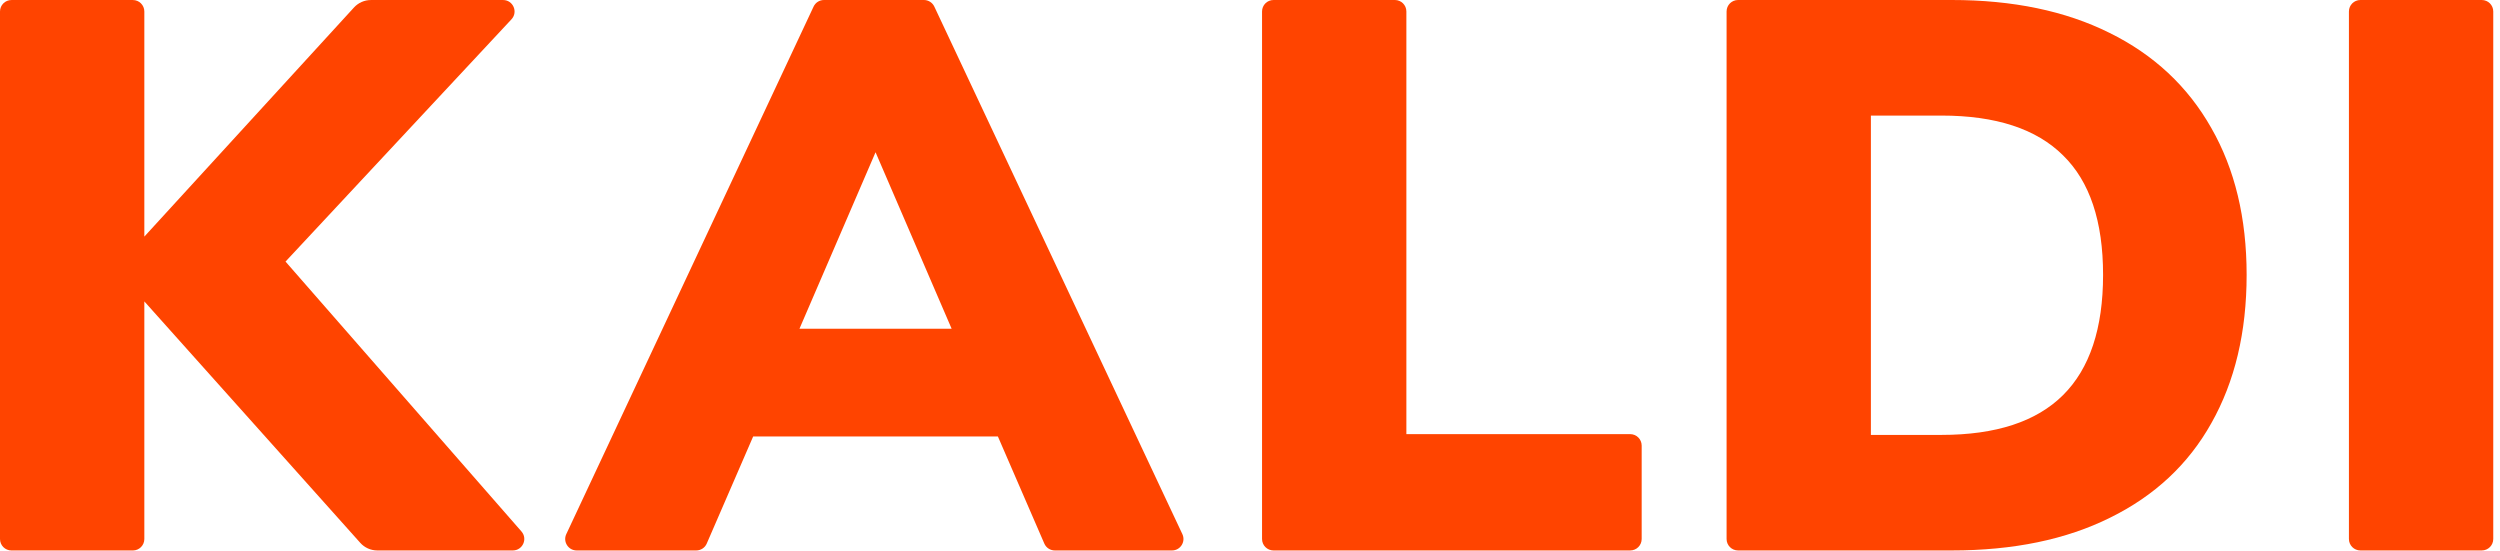
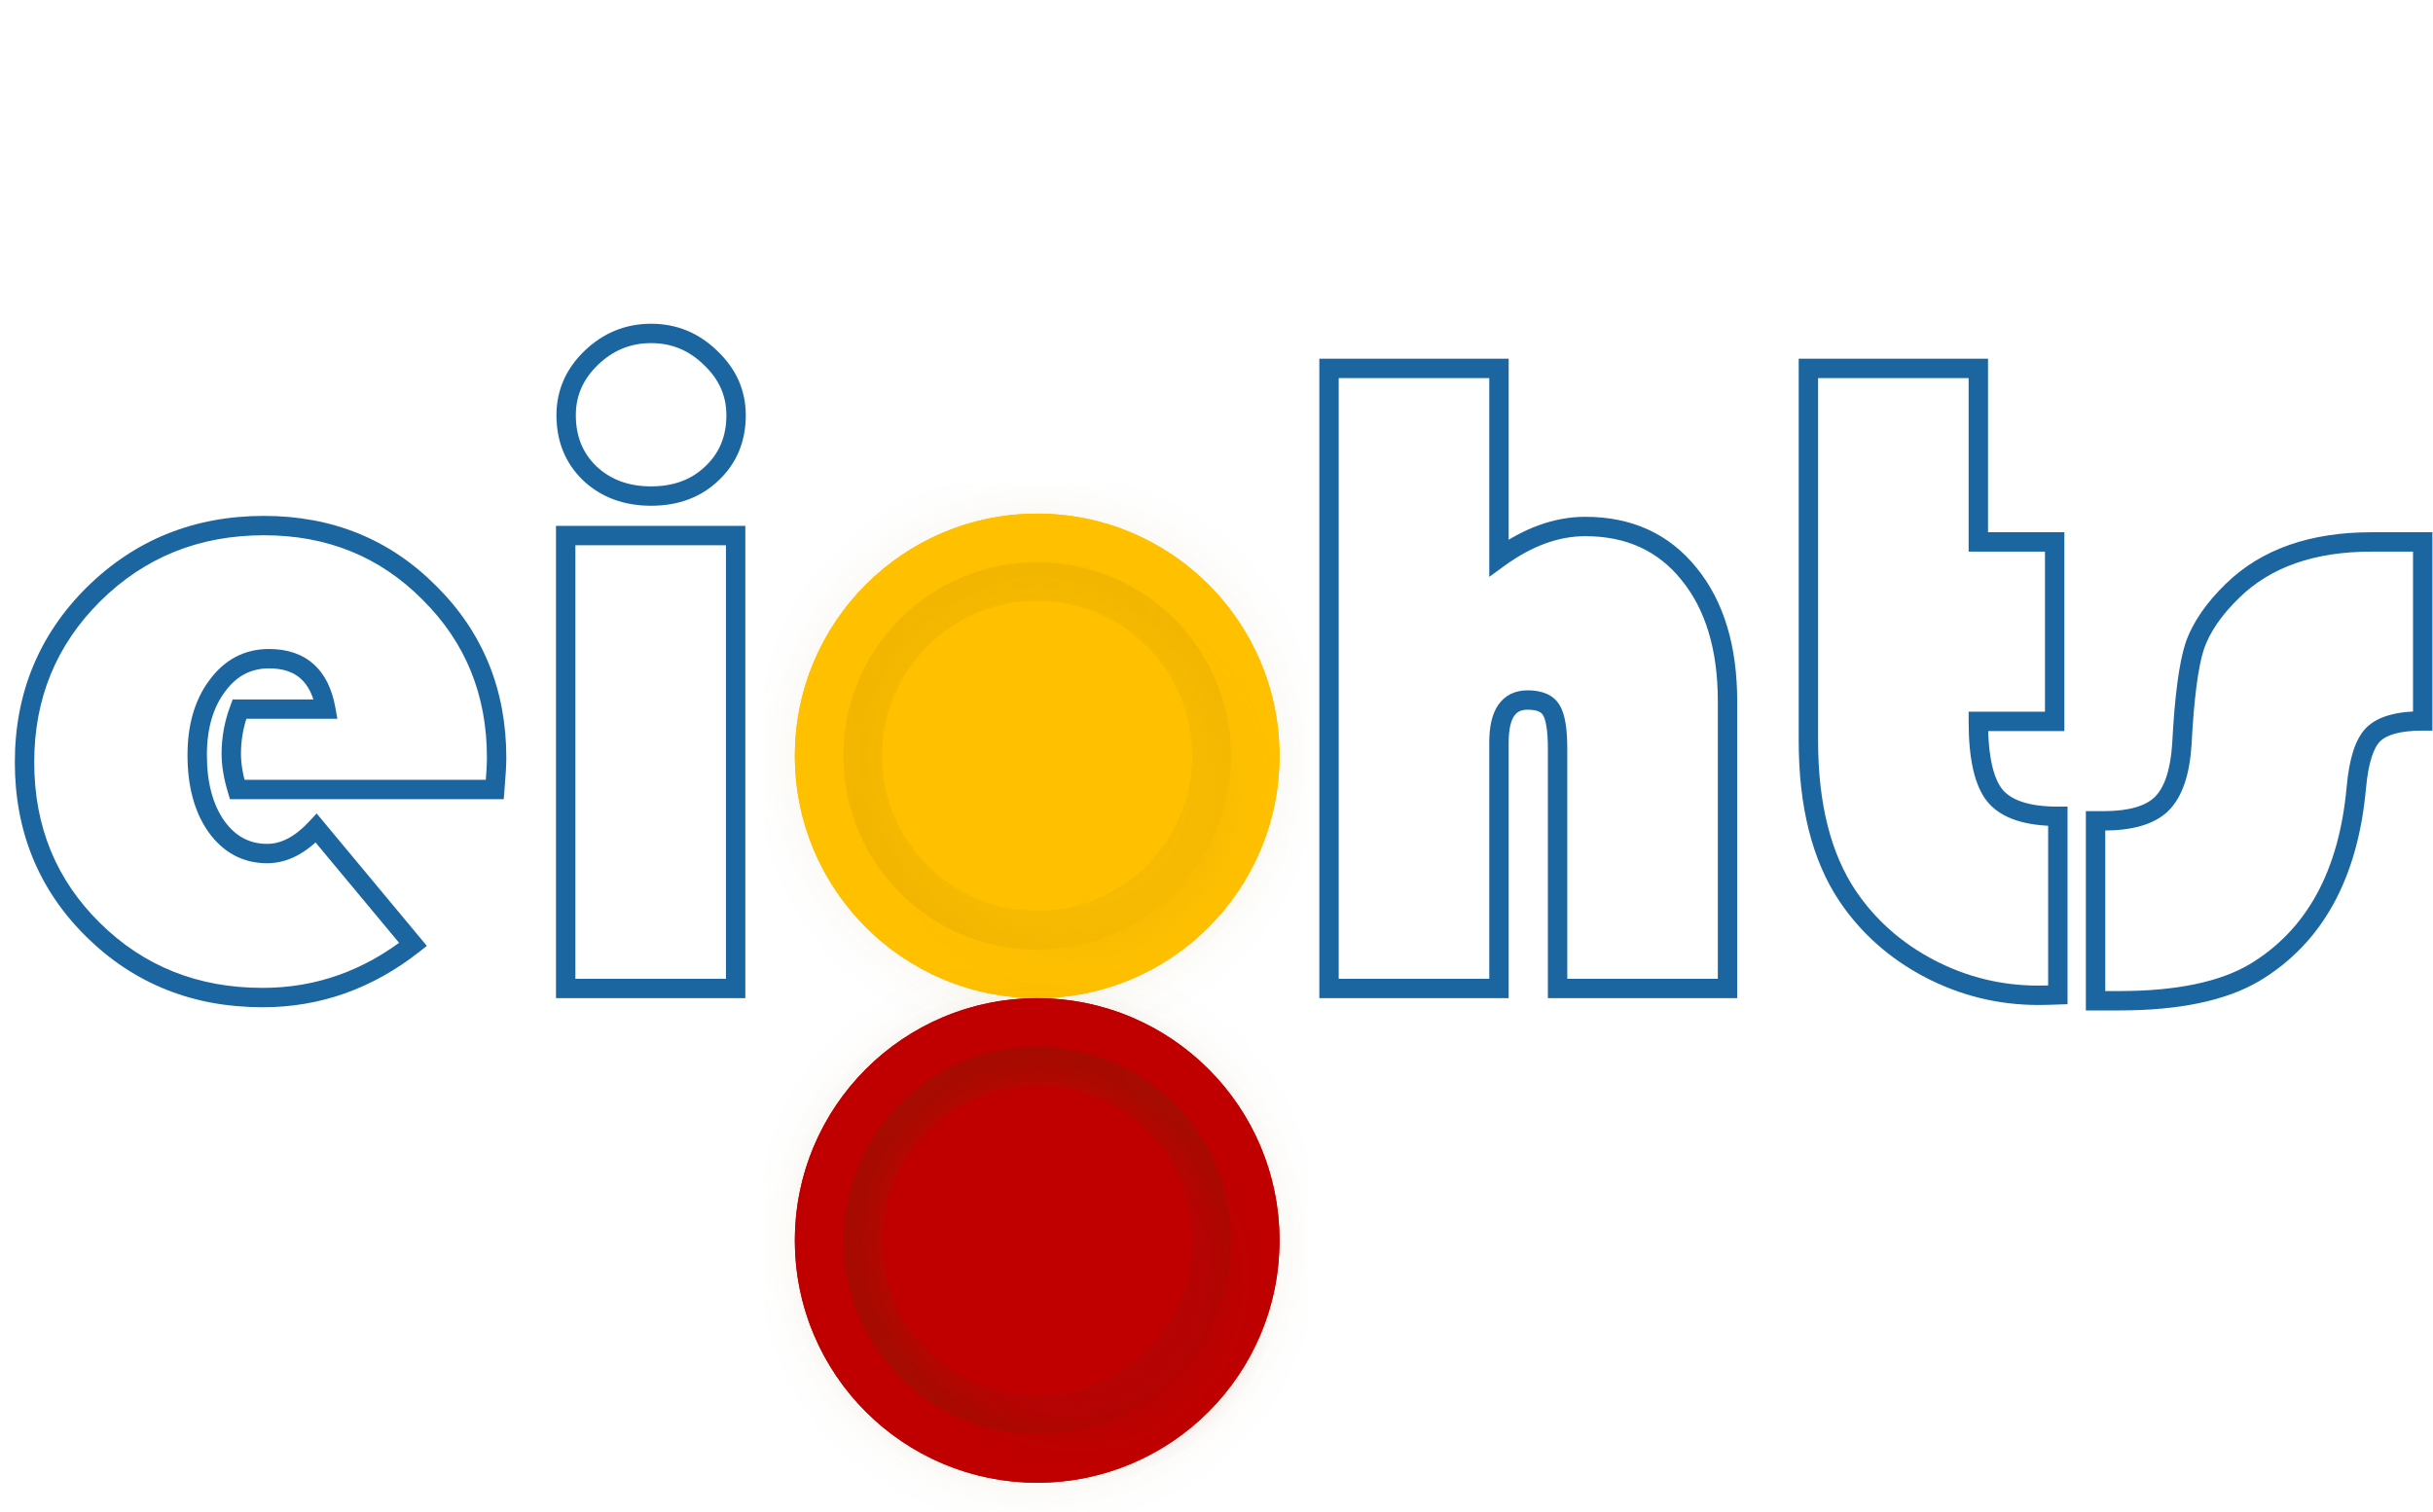
- <svg xmlns="http://www.w3.org/2000/svg" xmlns:xlink="http://www.w3.org/1999/xlink" viewBox="0 0 109 24">
-   <g transform="translate(-1470)">
-     <g style="mix-blend-mode:normal" transform="translate(1470)" fill="#f40">
-       <use xlink:href="#b" style="mix-blend-mode:normal" />
-       <use xlink:href="#c" style="mix-blend-mode:normal" />
-       <use xlink:href="#d" style="mix-blend-mode:normal" />
-       <use xlink:href="#e" style="mix-blend-mode:normal" />
-       <use xlink:href="#f" style="mix-blend-mode:normal" />
-     </g>
+ <svg xmlns="http://www.w3.org/2000/svg" width="251" height="156" viewBox="0 0 251 156" fill="none">
+   <path d="M51.047 81.469V82.469H51.967L52.043 81.552L51.047 81.469ZM24.469 81.469L23.512 81.758L23.726 82.469H24.469V81.469ZM24.703 73.172V72.172H24.01L23.767 72.821L24.703 73.172ZM33.609 73.172V74.172H34.806L34.593 72.995L33.609 73.172ZM22.406 70.781L23.208 71.379L23.213 71.373L22.406 70.781ZM22.312 85.266L21.493 85.839L21.5 85.848L22.312 85.266ZM32.625 85.453L33.394 84.814L32.666 83.939L31.892 84.773L32.625 85.453ZM42.609 97.453L43.227 98.24L44.036 97.604L43.378 96.814L42.609 97.453ZM9.656 61.312L8.954 60.601L8.951 60.603L9.656 61.312ZM44.297 61.172L43.587 61.877L43.592 61.881L44.297 61.172ZM51.047 80.469H24.469V82.469H51.047V80.469ZM25.426 81.179C25.041 79.907 24.859 78.772 24.859 77.766H22.859C22.859 79.009 23.084 80.343 23.512 81.758L25.426 81.179ZM24.859 77.766C24.859 76.326 25.118 74.914 25.64 73.523L23.767 72.821C23.163 74.43 22.859 76.08 22.859 77.766H24.859ZM24.703 74.172H33.609V72.172H24.703V74.172ZM34.593 72.995C34.255 71.116 33.534 69.582 32.34 68.522C31.137 67.454 29.57 66.969 27.75 66.969V68.969C29.211 68.969 30.262 69.351 31.012 70.017C31.77 70.691 32.339 71.759 32.625 73.349L34.593 72.995ZM27.75 66.969C25.221 66.969 23.149 68.077 21.6 70.19L23.213 71.373C24.413 69.736 25.904 68.969 27.75 68.969V66.969ZM21.605 70.183C20.07 72.241 19.344 74.842 19.344 77.906H21.344C21.344 75.158 21.992 73.009 23.208 71.379L21.605 70.183ZM19.344 77.906C19.344 81.077 20.03 83.749 21.493 85.839L23.132 84.692C21.97 83.032 21.344 80.798 21.344 77.906H19.344ZM21.5 85.848C23.016 87.964 25.058 89.078 27.562 89.078V87.078C25.754 87.078 24.297 86.317 23.125 84.683L21.5 85.848ZM27.562 89.078C29.681 89.078 31.615 88.01 33.358 86.134L31.892 84.773C30.385 86.396 28.944 87.078 27.562 87.078V89.078ZM31.856 86.093L41.841 98.093L43.378 96.814L33.394 84.814L31.856 86.093ZM41.992 96.667C37.504 100.191 32.548 101.938 27.094 101.938V103.938C33.015 103.938 38.402 102.028 43.227 98.24L41.992 96.667ZM27.094 101.938C20.406 101.938 14.834 99.704 10.312 95.241L8.907 96.665C13.822 101.515 19.907 103.938 27.094 103.938V101.938ZM10.312 95.241C5.791 90.781 3.531 85.275 3.531 78.656H1.531C1.531 85.788 3.99 91.813 8.907 96.665L10.312 95.241ZM3.531 78.656C3.531 72.072 5.805 66.548 10.361 62.022L8.951 60.603C4.008 65.514 1.531 71.553 1.531 78.656H3.531ZM10.359 62.024C14.946 57.497 20.55 55.234 27.234 55.234V53.234C20.044 53.234 13.929 55.691 8.954 60.601L10.359 62.024ZM27.234 55.234C33.761 55.234 39.19 57.449 43.587 61.877L45.006 60.467C40.217 55.645 34.27 53.234 27.234 53.234V55.234ZM43.592 61.881C48.021 66.28 50.234 71.693 50.234 78.188H52.234C52.234 71.182 49.823 65.251 45.002 60.462L43.592 61.881ZM50.234 78.188C50.234 78.83 50.175 79.889 50.05 81.386L52.043 81.552C52.169 80.049 52.234 78.92 52.234 78.188H50.234ZM75.891 55.266H76.891V54.266H75.891V55.266ZM75.891 102V103H76.891V102H75.891ZM58.359 102H57.359V103H58.359V102ZM58.359 55.266V54.266H57.359V55.266H58.359ZM73.312 36.938L72.612 37.651L72.618 37.657L72.625 37.664L73.312 36.938ZM73.453 48.844L72.767 48.116L72.76 48.123L73.453 48.844ZM60.844 48.844L60.151 49.565L60.157 49.571L60.844 48.844ZM60.984 36.938L61.678 37.658L61.678 37.657L60.984 36.938ZM74.891 55.266V102H76.891V55.266H74.891ZM75.891 101H58.359V103H75.891V101ZM59.359 102V55.266H57.359V102H59.359ZM58.359 56.266H75.891V54.266H58.359V56.266ZM67.172 35.406C69.281 35.406 71.077 36.144 72.612 37.651L74.013 36.224C72.11 34.356 69.813 33.406 67.172 33.406V35.406ZM72.625 37.664C74.188 39.143 74.938 40.854 74.938 42.844H76.938C76.938 40.271 75.937 38.044 74 36.211L72.625 37.664ZM74.938 42.844C74.938 45.028 74.208 46.757 72.767 48.116L74.139 49.571C76.011 47.805 76.938 45.535 76.938 42.844H74.938ZM72.76 48.123C71.347 49.481 69.514 50.188 67.172 50.188V52.188C69.955 52.188 72.309 51.331 74.146 49.565L72.76 48.123ZM67.172 50.188C64.83 50.188 62.977 49.481 61.53 48.116L60.157 49.571C62.023 51.331 64.389 52.188 67.172 52.188V50.188ZM61.537 48.123C60.125 46.765 59.406 45.034 59.406 42.844H57.406C57.406 45.529 58.312 47.797 60.151 49.565L61.537 48.123ZM59.406 42.844C59.406 40.848 60.145 39.135 61.678 37.658L60.291 36.217C58.386 38.052 57.406 40.277 57.406 42.844H59.406ZM61.678 37.657C63.247 36.145 65.062 35.406 67.172 35.406V33.406C64.531 33.406 62.222 34.355 60.29 36.218L61.678 37.657Z" fill="#1B66A0" />
+   <path d="M154.641 38.016H155.641V37.016H154.641V38.016ZM154.641 57.562H153.641V59.525L155.228 58.372L154.641 57.562ZM174.234 59.203L173.456 59.831L173.46 59.836L174.234 59.203ZM178.219 102V103H179.219V102H178.219ZM160.688 102H159.688V103H160.688V102ZM160.031 73.266L159.17 73.774L159.179 73.789L159.188 73.802L160.031 73.266ZM154.641 102V103H155.641V102H154.641ZM137.109 102H136.109V103H137.109V102ZM137.109 38.016V37.016H136.109V38.016H137.109ZM153.641 38.016V57.562H155.641V38.016H153.641ZM155.228 58.372C158.067 56.31 160.835 55.328 163.547 55.328V53.328C160.322 53.328 157.152 54.503 154.053 56.753L155.228 58.372ZM163.547 55.328C167.771 55.328 171.037 56.837 173.456 59.831L175.012 58.575C172.181 55.07 168.322 53.328 163.547 53.328V55.328ZM173.46 59.836C175.93 62.858 177.219 67.001 177.219 72.375H179.219C179.219 66.687 177.852 62.049 175.009 58.57L173.46 59.836ZM177.219 72.375V102H179.219V72.375H177.219ZM178.219 101H160.688V103H178.219V101ZM161.688 102V77.297H159.688V102H161.688ZM161.688 77.297C161.688 76.266 161.631 75.372 161.51 74.628C161.392 73.901 161.199 73.239 160.875 72.729L159.188 73.802C159.301 73.98 159.436 74.334 159.536 74.95C159.634 75.55 159.688 76.328 159.688 77.297H161.688ZM160.892 72.757C160.223 71.625 158.966 71.234 157.594 71.234V73.234C158.659 73.234 159.027 73.531 159.17 73.774L160.892 72.757ZM157.594 71.234C156.325 71.234 155.254 71.725 154.551 72.763C153.895 73.732 153.641 75.059 153.641 76.594H155.641C155.641 75.222 155.879 74.37 156.207 73.885C156.488 73.47 156.894 73.234 157.594 73.234V71.234ZM153.641 76.594V102H155.641V76.594H153.641ZM154.641 101H137.109V103H154.641V101ZM138.109 102V38.016H136.109V102H138.109ZM137.109 39.016H154.641V37.016H137.109V39.016ZM204.094 38.016H205.094V37.016H204.094V38.016ZM204.094 55.922H203.094V56.922H204.094V55.922ZM211.969 55.922H212.969V54.922H211.969V55.922ZM211.969 74.438V75.438H212.969V74.438H211.969ZM204.094 74.438V73.438H203.094V74.438H204.094ZM205.828 82.125L205.056 82.76L205.064 82.77L205.828 82.125ZM212.297 84.234H213.297V83.234H212.297V84.234ZM212.297 102.656L212.331 103.656L213.297 103.622V102.656H212.297ZM199.031 99.938L198.565 100.822L198.568 100.824L199.031 99.938ZM190.594 92.438L189.762 92.992L189.764 92.996L190.594 92.438ZM186.562 38.016V37.016H185.562V38.016H186.562ZM203.094 38.016V55.922H205.094V38.016H203.094ZM204.094 56.922H211.969V54.922H204.094V56.922ZM210.969 55.922V74.438H212.969V55.922H210.969ZM211.969 73.438H204.094V75.438H211.969V73.438ZM203.094 74.438C203.094 78.186 203.661 81.064 205.056 82.76L206.601 81.49C205.682 80.373 205.094 78.127 205.094 74.438H203.094ZM205.064 82.77C206.54 84.518 209.075 85.234 212.297 85.234V83.234C209.268 83.234 207.491 82.544 206.592 81.48L205.064 82.77ZM211.297 84.234V102.656H213.297V84.234H211.297ZM212.262 101.657C211.358 101.688 210.701 101.703 210.281 101.703V103.703C210.737 103.703 211.423 103.687 212.331 103.656L212.262 101.657ZM210.281 101.703C206.474 101.703 202.883 100.82 199.494 99.051L198.568 100.824C202.242 102.742 206.151 103.703 210.281 103.703V101.703ZM199.497 99.053C196.138 97.283 193.452 94.893 191.423 91.879L189.764 92.996C191.985 96.295 194.925 98.905 198.565 100.822L199.497 99.053ZM191.426 91.883C188.882 88.067 187.562 82.937 187.562 76.406H185.562C185.562 83.188 186.931 88.746 189.762 92.992L191.426 91.883ZM187.562 76.406V38.016H185.562V76.406H187.562ZM186.562 39.016H204.094V37.016H186.562V39.016ZM249.938 55.922H250.938V54.922H249.938V55.922ZM249.938 74.391V75.391H250.938V74.391H249.938ZM243.094 81.234L242.098 81.143L242.098 81.145L243.094 81.234ZM232.594 100.359L233.102 101.22L233.109 101.216L232.594 100.359ZM216.188 103.266H215.188V104.266H216.188V103.266ZM216.188 84.703V83.703H215.188V84.703H216.188ZM222.984 82.969L223.682 83.685L223.682 83.685L222.984 82.969ZM225.094 76.781L226.092 76.845L226.092 76.834L225.094 76.781ZM226.406 66.703L225.459 66.382L225.457 66.389L225.455 66.396L226.406 66.703ZM230.344 60.938L231.039 61.656L231.041 61.654L230.344 60.938ZM248.938 55.922V74.391H250.938V55.922H248.938ZM249.938 73.391C247.409 73.391 245.353 73.857 244.121 75.09L245.535 76.504C246.178 75.861 247.528 75.391 249.938 75.391V73.391ZM244.121 75.09C243.514 75.697 243.078 76.542 242.762 77.532C242.444 78.53 242.227 79.74 242.098 81.143L244.09 81.326C244.211 80.01 244.408 78.954 244.668 78.14C244.93 77.318 245.236 76.803 245.535 76.504L244.121 75.09ZM242.098 81.145C241.306 89.949 237.923 95.99 232.079 99.502L233.109 101.216C239.64 97.291 243.257 90.583 244.09 81.324L242.098 81.145ZM232.085 99.498C229.023 101.306 224.572 102.266 218.625 102.266V104.266C224.74 104.266 229.602 103.287 233.102 101.22L232.085 99.498ZM218.625 102.266H216.188V104.266H218.625V102.266ZM217.188 103.266V84.703H215.188V103.266H217.188ZM216.188 85.703H216.984V83.703H216.188V85.703ZM216.984 85.703C219.888 85.703 222.214 85.115 223.682 83.685L222.287 82.252C221.38 83.135 219.706 83.703 216.984 83.703V85.703ZM223.682 83.685C225.169 82.236 225.899 79.864 226.092 76.845L224.096 76.718C223.914 79.573 223.237 81.326 222.287 82.252L223.682 83.685ZM226.092 76.834C226.342 72.054 226.777 68.811 227.358 67.01L225.455 66.396C224.786 68.47 224.345 71.946 224.095 76.729L226.092 76.834ZM227.353 67.024C227.944 65.279 229.148 63.487 231.039 61.656L229.648 60.219C227.602 62.2 226.181 64.252 225.459 66.382L227.353 67.024ZM231.041 61.654C234.245 58.538 238.734 56.922 244.641 56.922V54.922C238.36 54.922 233.318 56.65 229.646 60.221L231.041 61.654ZM244.641 56.922H249.938V54.922H244.641V56.922Z" fill="#1B66A0" />
+   <circle cx="107" cy="78" r="25" fill="#FFC000" />
+   <g filter="url(#filter0_f_329_127)">
+     <circle cx="107" cy="78" r="19.5" stroke="#826304" />
+   </g>
+   <circle cx="107" cy="78" r="22.5" stroke="#FFC000" stroke-width="5" />
+   <g filter="url(#filter1_d_329_127)">
+     <circle cx="107" cy="78" r="16" fill="#FFC000" />
+   </g>
+   <circle cx="107" cy="128" r="25" fill="#C00000" />
+   <g filter="url(#filter2_f_329_127)">
+     <circle cx="107" cy="128" r="20" fill="#C00000" />
+     <circle cx="107" cy="128" r="19.5" stroke="#3E0202" />
+   </g>
+   <g filter="url(#filter3_f_329_127)">
+     <circle cx="107" cy="128" r="19.5" stroke="#826304" />
+   </g>
+   <circle cx="107" cy="128" r="22.5" stroke="#C00000" stroke-width="5" />
+   <g filter="url(#filter4_d_329_127)">
+     <circle cx="107" cy="128" r="16" fill="#C00000" />
  </g>
  <defs>
-     <path id="b" d="M22.735 23.171c.283.323.053.829-.376.829h-5.907c-.285 0-.556-.121-.745-.333l-9.414-10.526v10.36c0 .276-.224.5-.5.5h-5.293c-.276 0-.5-.224-.5-.5v-23c0-.276.224-.5.5-.5h5.293c.276 0 .5.224.5.5v9.815l9.141-9.99c.19-.207.457-.325.738-.325h5.762c.437 0 .664.521.366.841l-9.851 10.563 10.287 11.767z" />
-     <path id="c" d="M45.991 24c-.199 0-.38-.118-.459-.301l-2.024-4.669h-10.67l-2.024 4.669c-.079.183-.259.301-.459.301h-5.212c-.366 0-.608-.381-.453-.712l10.782-23c.082-.176.259-.288.453-.288h4.358c.194 0 .37.112.453.287l10.815 23c.156.332-.086.713-.452.713h-5.108zm-11.135-9.668h6.635l-3.317-7.694-3.317 7.694z" />
-     <path id="d" d="M55.525 24c-.276 0-.5-.224-.5-.5v-23c0-.276.224-.5.5-.5h5.293c.276 0 .5.224.5.5v18.428h9.759c.276 0 .5.224.5.5v4.072c0 .276-.224.5-.5.5h-15.552z" />
-     <path id="e" d="M75.279.5c0-.276.224-.5.5-.5h9.315c2.667 0 4.959.477 6.874 1.43 1.938.953 3.42 2.338 4.446 4.153 1.026 1.793 1.539 3.926 1.539 6.4 0 2.496-.513 4.652-1.539 6.468-1.003 1.793-2.474 3.166-4.412 4.119-1.915.953-4.218 1.43-6.908 1.43h-9.315c-.276 0-.5-.224-.5-.5v-23zm9.37 18.462c2.371 0 4.138-.579 5.301-1.736 1.163-1.157 1.744-2.905 1.744-5.242 0-2.338-.581-4.074-1.744-5.209-1.163-1.157-2.93-1.736-5.301-1.736h-3.078v13.923h3.078z" />
-     <path id="f" d="M102.913 24c-.276 0-.5-.224-.5-.5v-23c0-.276.224-.5.5-.5h5.293c.276 0 .5.224.5.5v23c0 .276-.224.5-.5.5h-5.293z" />
+     <filter id="filter0_f_329_127" x="79" y="50" width="56" height="56" filterUnits="userSpaceOnUse" color-interpolation-filters="sRGB">
+       <feFlood flood-opacity="0" result="BackgroundImageFix" />
+       <feBlend mode="normal" in="SourceGraphic" in2="BackgroundImageFix" result="shape" />
+       <feGaussianBlur stdDeviation="4" result="effect1_foregroundBlur_329_127" />
+     </filter>
+     <filter id="filter1_d_329_127" x="91" y="62" width="40" height="40" filterUnits="userSpaceOnUse" color-interpolation-filters="sRGB">
+       <feFlood flood-opacity="0" result="BackgroundImageFix" />
+       <feColorMatrix in="SourceAlpha" type="matrix" values="0 0 0 0 0 0 0 0 0 0 0 0 0 0 0 0 0 0 127 0" result="hardAlpha" />
+       <feOffset dx="4" dy="4" />
+       <feGaussianBlur stdDeviation="2" />
+       <feComposite in2="hardAlpha" operator="out" />
+       <feColorMatrix type="matrix" values="0 0 0 0 0.967 0 0 0 0 0.731 0 0 0 0 0.012 0 0 0 1 0" />
+       <feBlend mode="normal" in2="BackgroundImageFix" result="effect1_dropShadow_329_127" />
+       <feBlend mode="normal" in="SourceGraphic" in2="effect1_dropShadow_329_127" result="shape" />
+     </filter>
+     <filter id="filter2_f_329_127" x="82" y="103" width="50" height="50" filterUnits="userSpaceOnUse" color-interpolation-filters="sRGB">
+       <feFlood flood-opacity="0" result="BackgroundImageFix" />
+       <feBlend mode="normal" in="SourceGraphic" in2="BackgroundImageFix" result="shape" />
+       <feGaussianBlur stdDeviation="2.5" result="effect1_foregroundBlur_329_127" />
+     </filter>
+     <filter id="filter3_f_329_127" x="79" y="100" width="56" height="56" filterUnits="userSpaceOnUse" color-interpolation-filters="sRGB">
+       <feFlood flood-opacity="0" result="BackgroundImageFix" />
+       <feBlend mode="normal" in="SourceGraphic" in2="BackgroundImageFix" result="shape" />
+       <feGaussianBlur stdDeviation="4" result="effect1_foregroundBlur_329_127" />
+     </filter>
+     <filter id="filter4_d_329_127" x="91" y="112" width="40" height="40" filterUnits="userSpaceOnUse" color-interpolation-filters="sRGB">
+       <feFlood flood-opacity="0" result="BackgroundImageFix" />
+       <feColorMatrix in="SourceAlpha" type="matrix" values="0 0 0 0 0 0 0 0 0 0 0 0 0 0 0 0 0 0 127 0" result="hardAlpha" />
+       <feOffset dx="4" dy="4" />
+       <feGaussianBlur stdDeviation="2" />
+       <feComposite in2="hardAlpha" operator="out" />
+       <feColorMatrix type="matrix" values="0 0 0 0 0.713 0 0 0 0 0.012 0 0 0 0 0.012 0 0 0 1 0" />
+       <feBlend mode="normal" in2="BackgroundImageFix" result="effect1_dropShadow_329_127" />
+       <feBlend mode="normal" in="SourceGraphic" in2="effect1_dropShadow_329_127" result="shape" />
+     </filter>
  </defs>
</svg>
